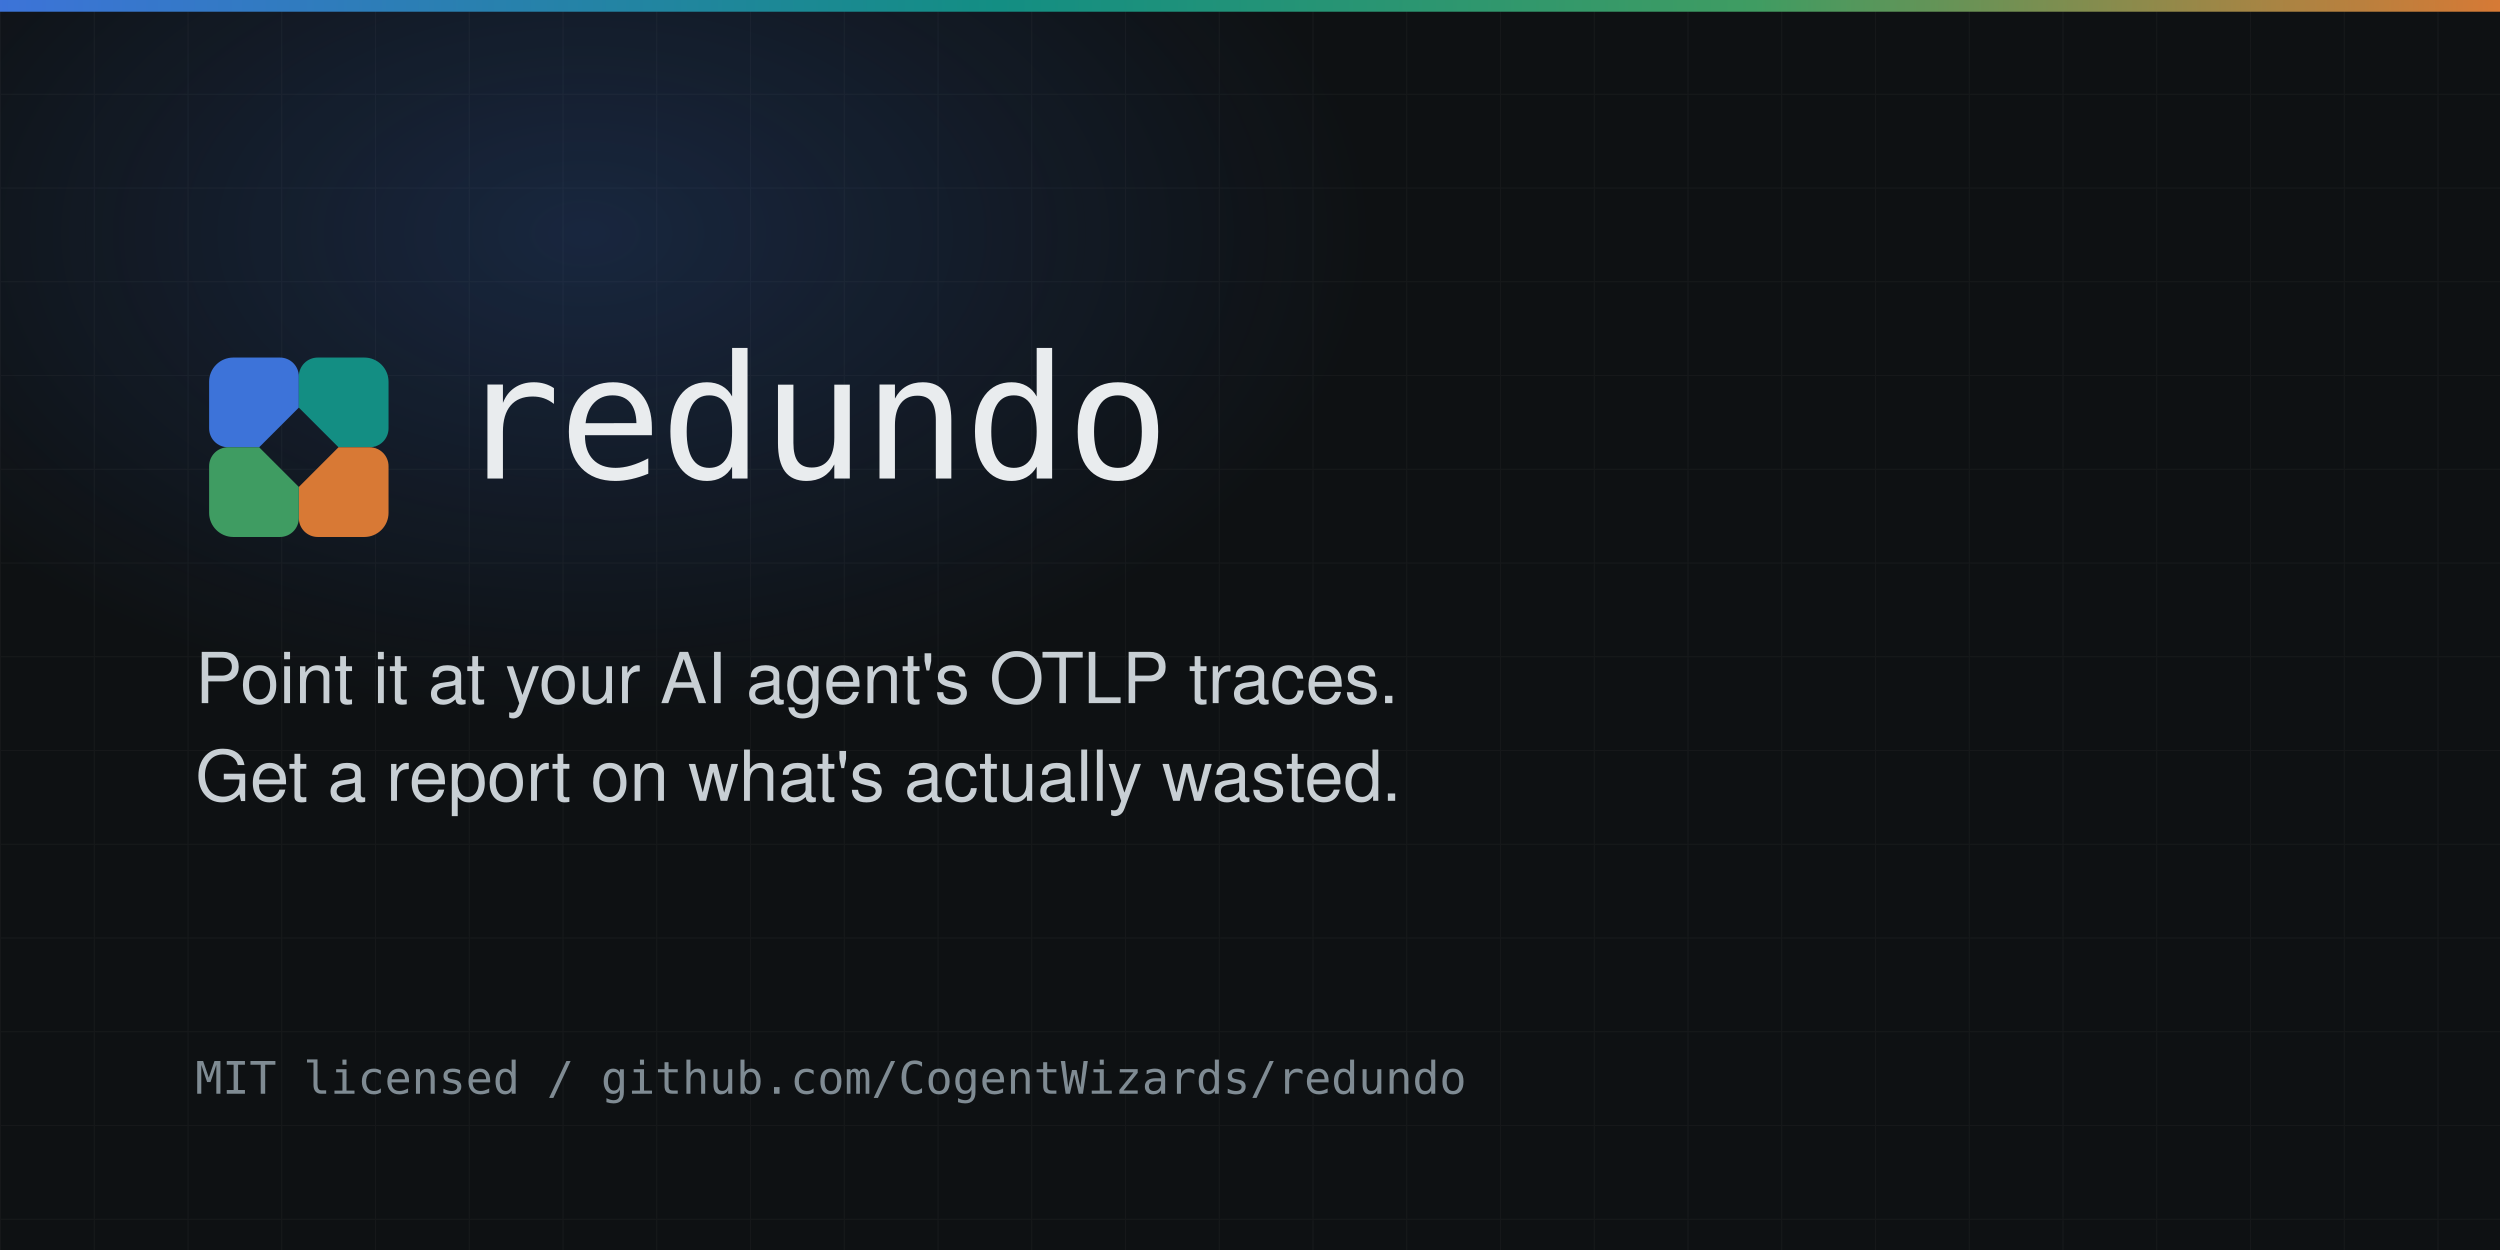
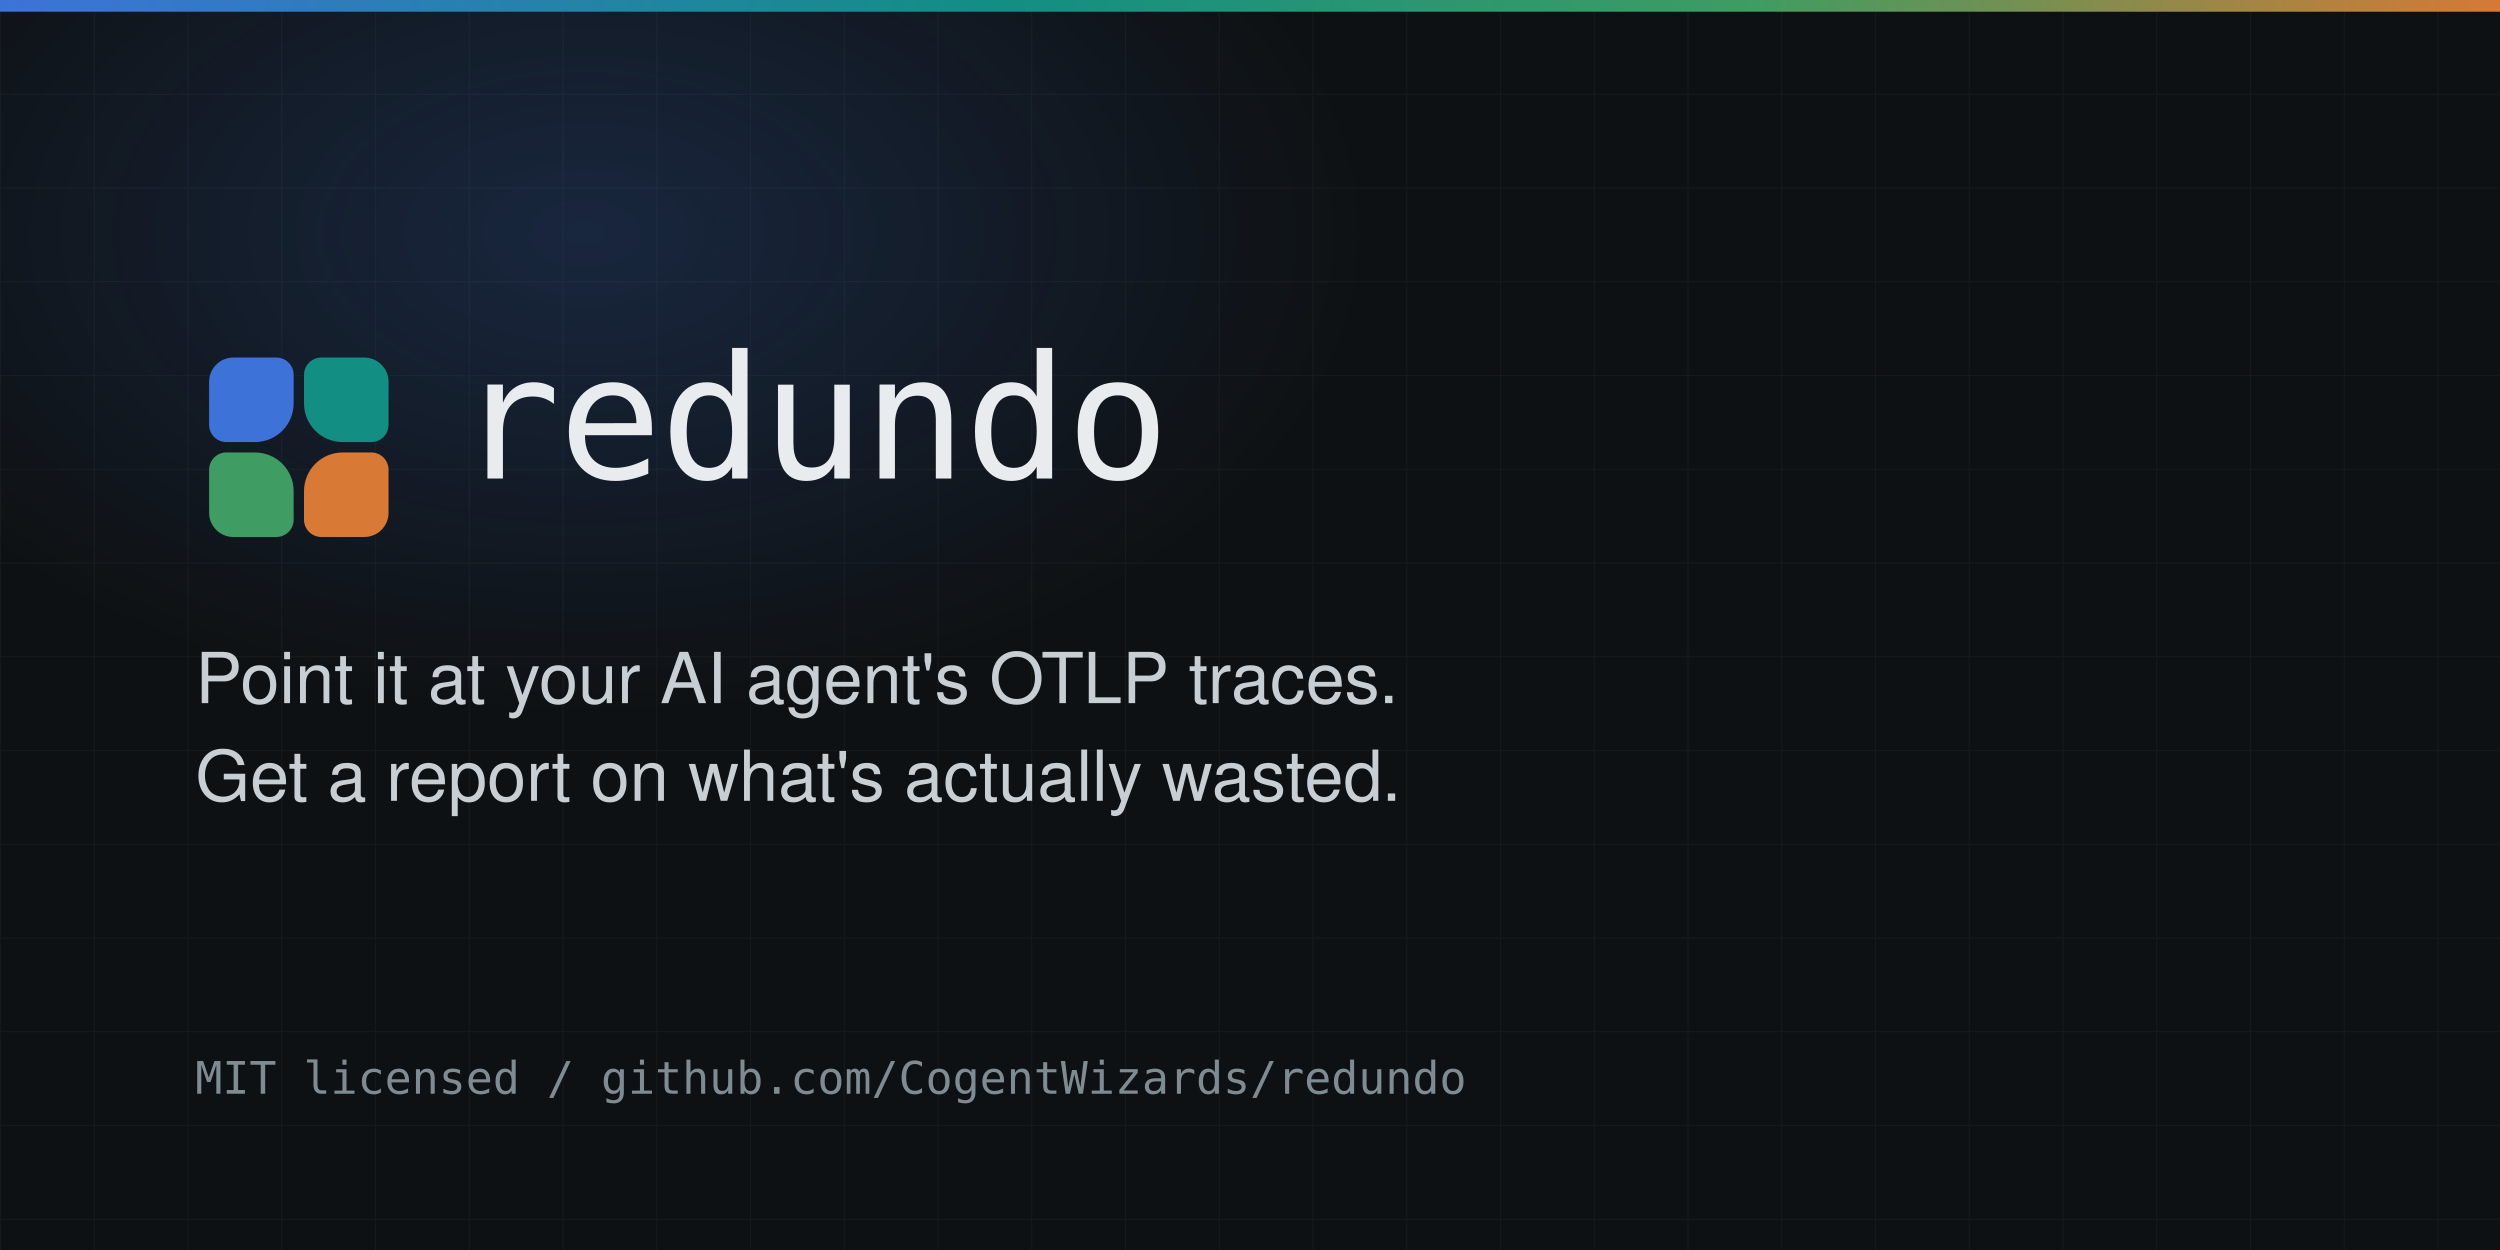
<svg xmlns="http://www.w3.org/2000/svg" width="1280" height="640" viewBox="0 0 1280 640">
  <defs>
    <radialGradient id="glow" cx="50%" cy="50%" r="50%">
      <stop offset="0%" stop-color="#3D73D9" stop-opacity="0.22" />
      <stop offset="65%" stop-color="#3D73D9" stop-opacity="0" />
    </radialGradient>
    <linearGradient id="topbar" x1="0" y1="0" x2="1" y2="0">
      <stop offset="0%" stop-color="#3D73D9" />
      <stop offset="40%" stop-color="#138E83" />
      <stop offset="70%" stop-color="#3F9C62" />
      <stop offset="100%" stop-color="#D87935" />
    </linearGradient>
    <pattern id="grid" width="48" height="48" patternUnits="userSpaceOnUse">
      <path d="M 48 0 L 0 0 0 48" fill="none" stroke="#FFFFFF" stroke-opacity="0.035" stroke-width="1" />
    </pattern>
  </defs>
  <rect width="1280" height="640" fill="#0E1113" />
  <rect width="1280" height="640" fill="url(#grid)" />
  <ellipse cx="300" cy="120" rx="620" ry="380" fill="url(#glow)" />
  <rect x="0" y="0" width="1280" height="6" fill="url(#topbar)" />
  <g transform="translate(100,176) scale(0.0883333)">
-     <path fill="#3D73D9" d="M220 80H490C551 80 600 129 600 190V370L370 600H190C129 600 80 551 80 490V220C80 143 143 80 220 80Z" />
-     <path fill="#138E83" d="M710 80H980C1057 80 1120 143 1120 220V490C1120 551 1071 600 1010 600H830L600 370V190C600 129 649 80 710 80Z" />
-     <path fill="#D87935" d="M830 600H1010C1071 600 1120 649 1120 710V980C1120 1057 1057 1120 980 1120H710C649 1120 600 1071 600 1010V830L830 600Z" />
-     <path fill="#3F9C62" d="M190 600H370L600 830V1010C600 1071 551 1120 490 1120H220C143 1120 80 1057 80 980V710C80 649 129 600 190 600Z" />
+     <path fill="#3D73D9" d="M220 80H470C525 80 570 125 570 180V345C570 470 470 570 345 570H180C125 570 80 525 80 470V220C80 143 143 80 220 80Z" />
+     <path fill="#138E83" d="M730 80H980C1057 80 1120 143 1120 220V470C1120 525 1075 570 1020 570H855C730 570 630 470 630 345V180C630 125 675 80 730 80Z" />
+     <path fill="#D87935" d="M855 630H1020C1075 630 1120 675 1120 730V980C1120 1057 1057 1120 980 1120H730C675 1120 630 1075 630 1020V855C630 730 730 630 855 630Z" />
+     <path fill="#3F9C62" d="M180 630H345C470 630 570 730 570 855V1020C570 1075 525 1120 470 1120H220C143 1120 80 1057 80 980V730C80 675 125 630 180 630Z" />
  </g>
  <text x="234" y="245" font-family="SF Mono, ui-monospace, monospace" font-weight="500" font-size="88" letter-spacing="-1" fill="#E9ECEE">redundo</text>
  <text x="100" y="360" font-family="Helvetica Neue, Helvetica, Arial, sans-serif" font-size="36" fill="#C8CFD4">Point it at your AI agent's OTLP traces.</text>
  <text x="100" y="410" font-family="Helvetica Neue, Helvetica, Arial, sans-serif" font-size="36" fill="#C8CFD4">Get a report on what's actually wasted.</text>
  <text x="100" y="560" font-family="SF Mono, ui-monospace, monospace" font-size="23" fill="#7F8B93">MIT licensed  /  github.com/CogentWizards/redundo</text>
</svg>
